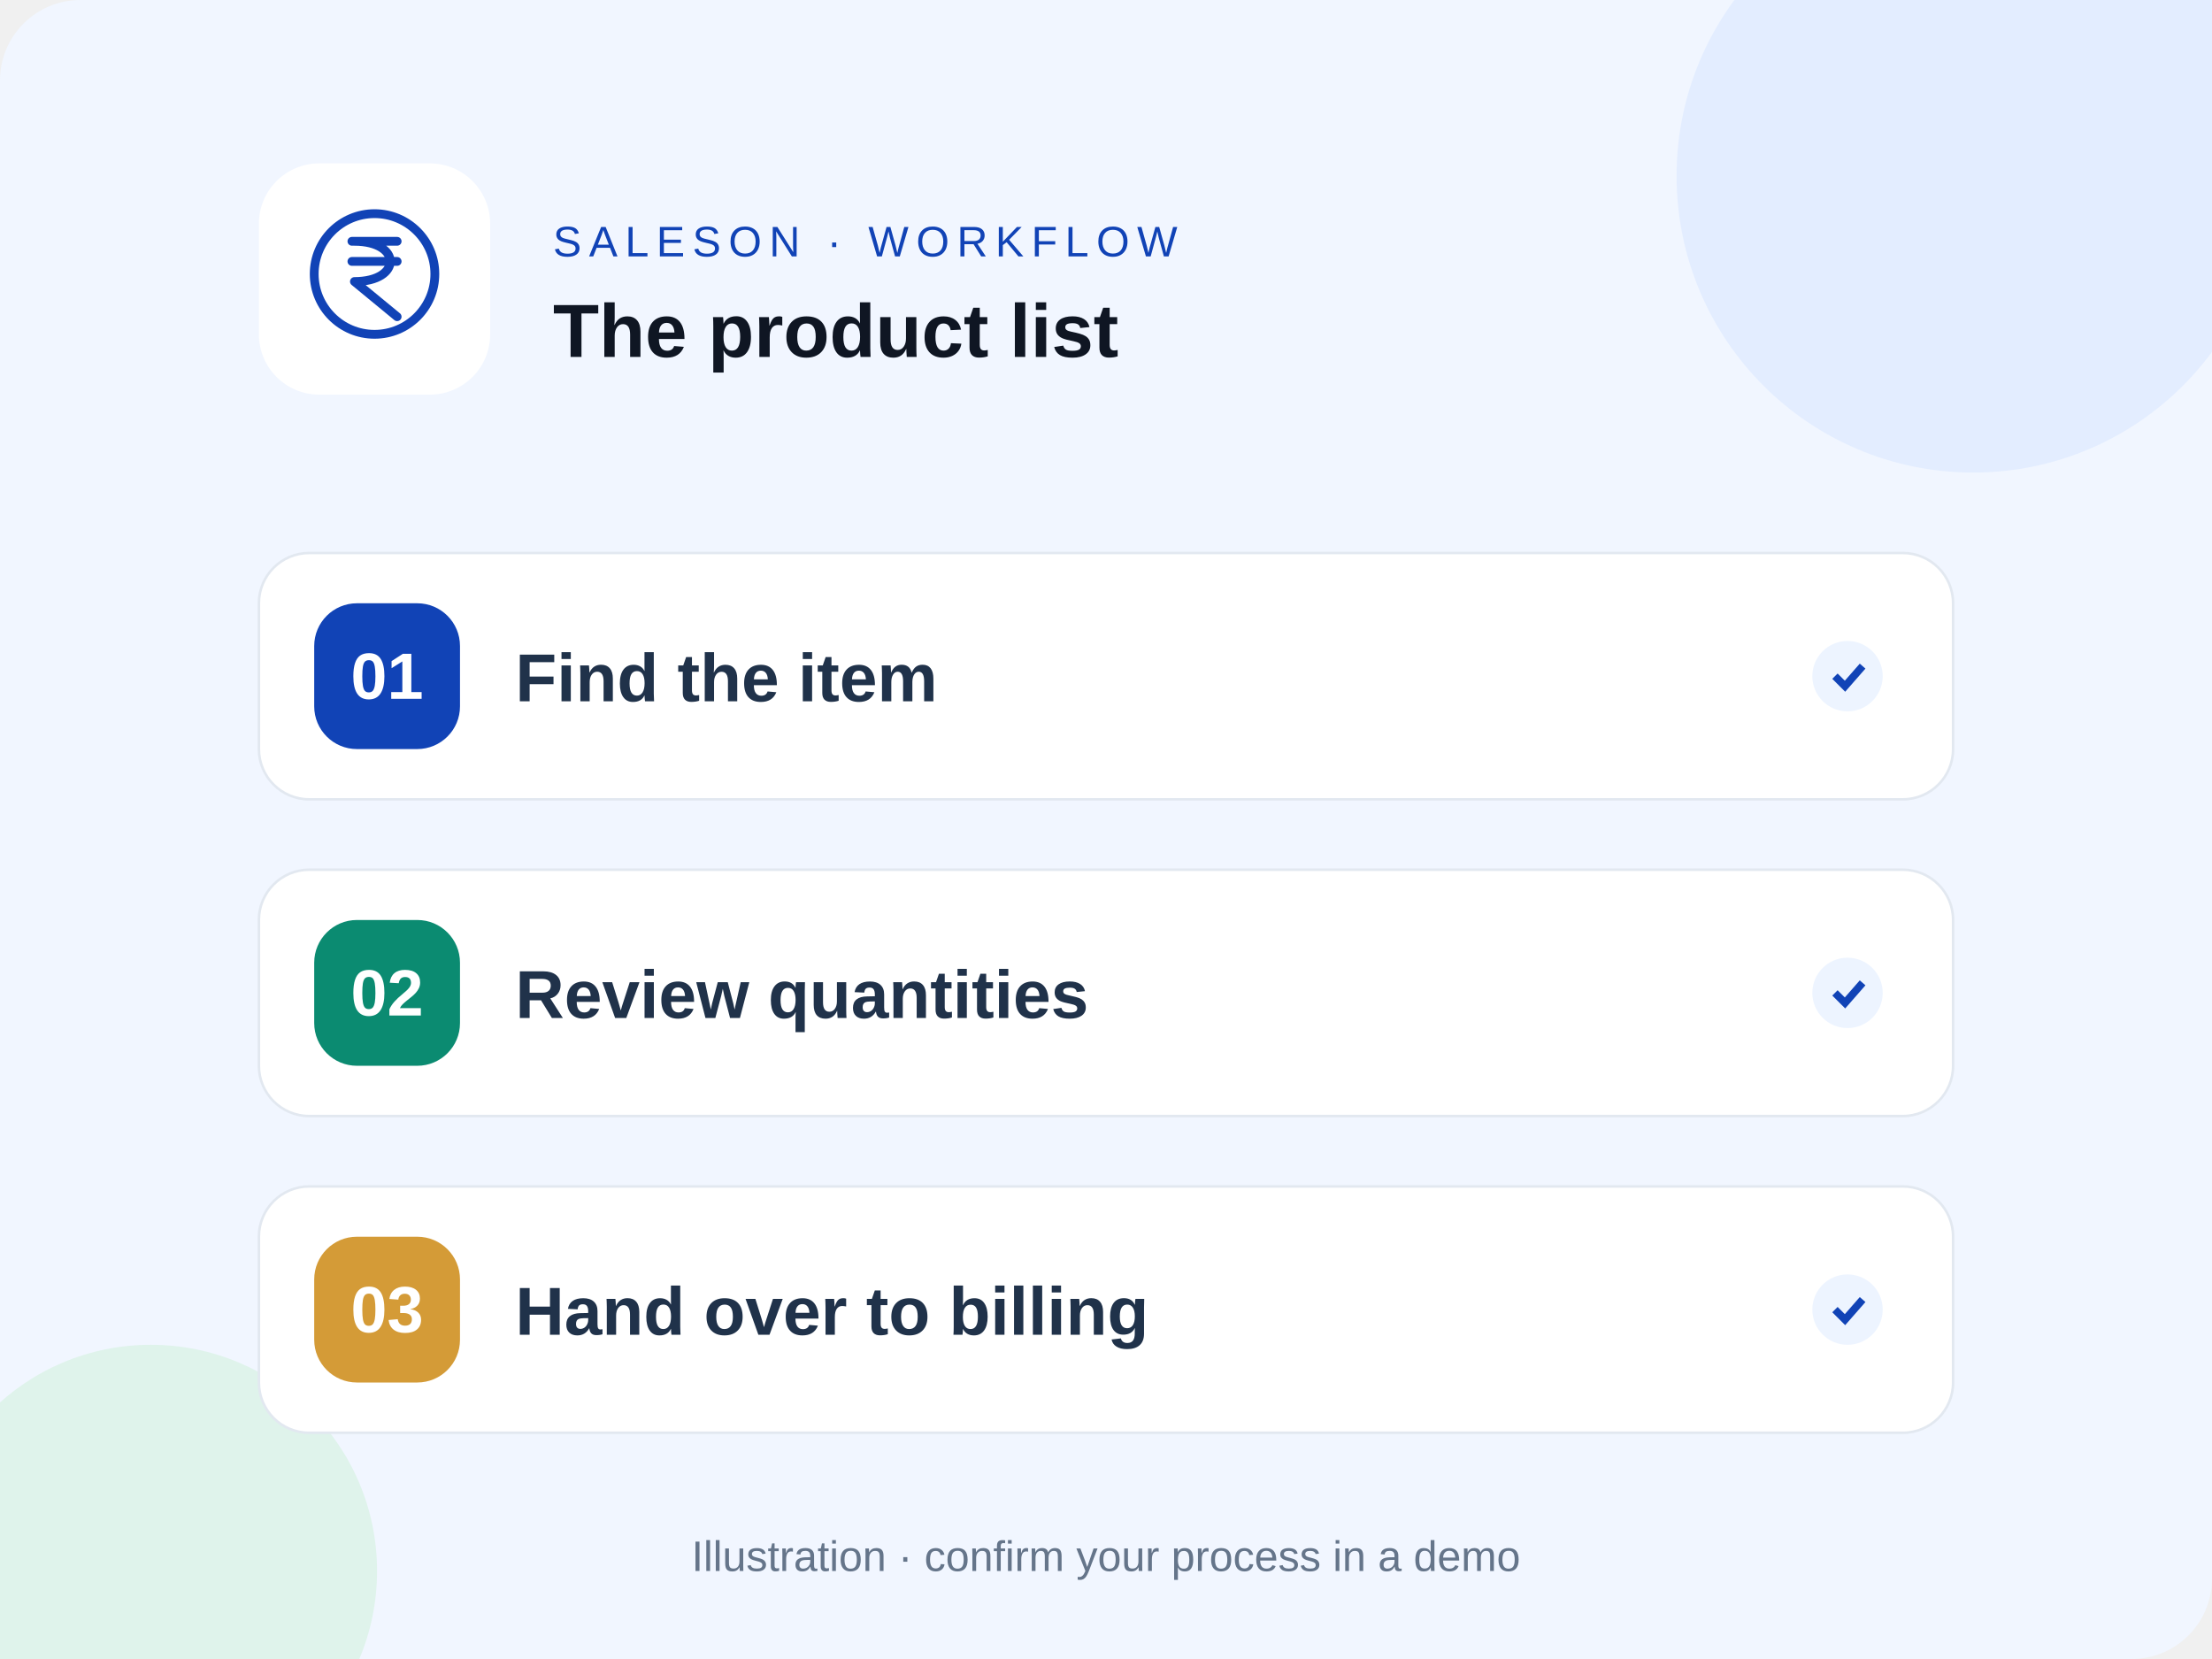
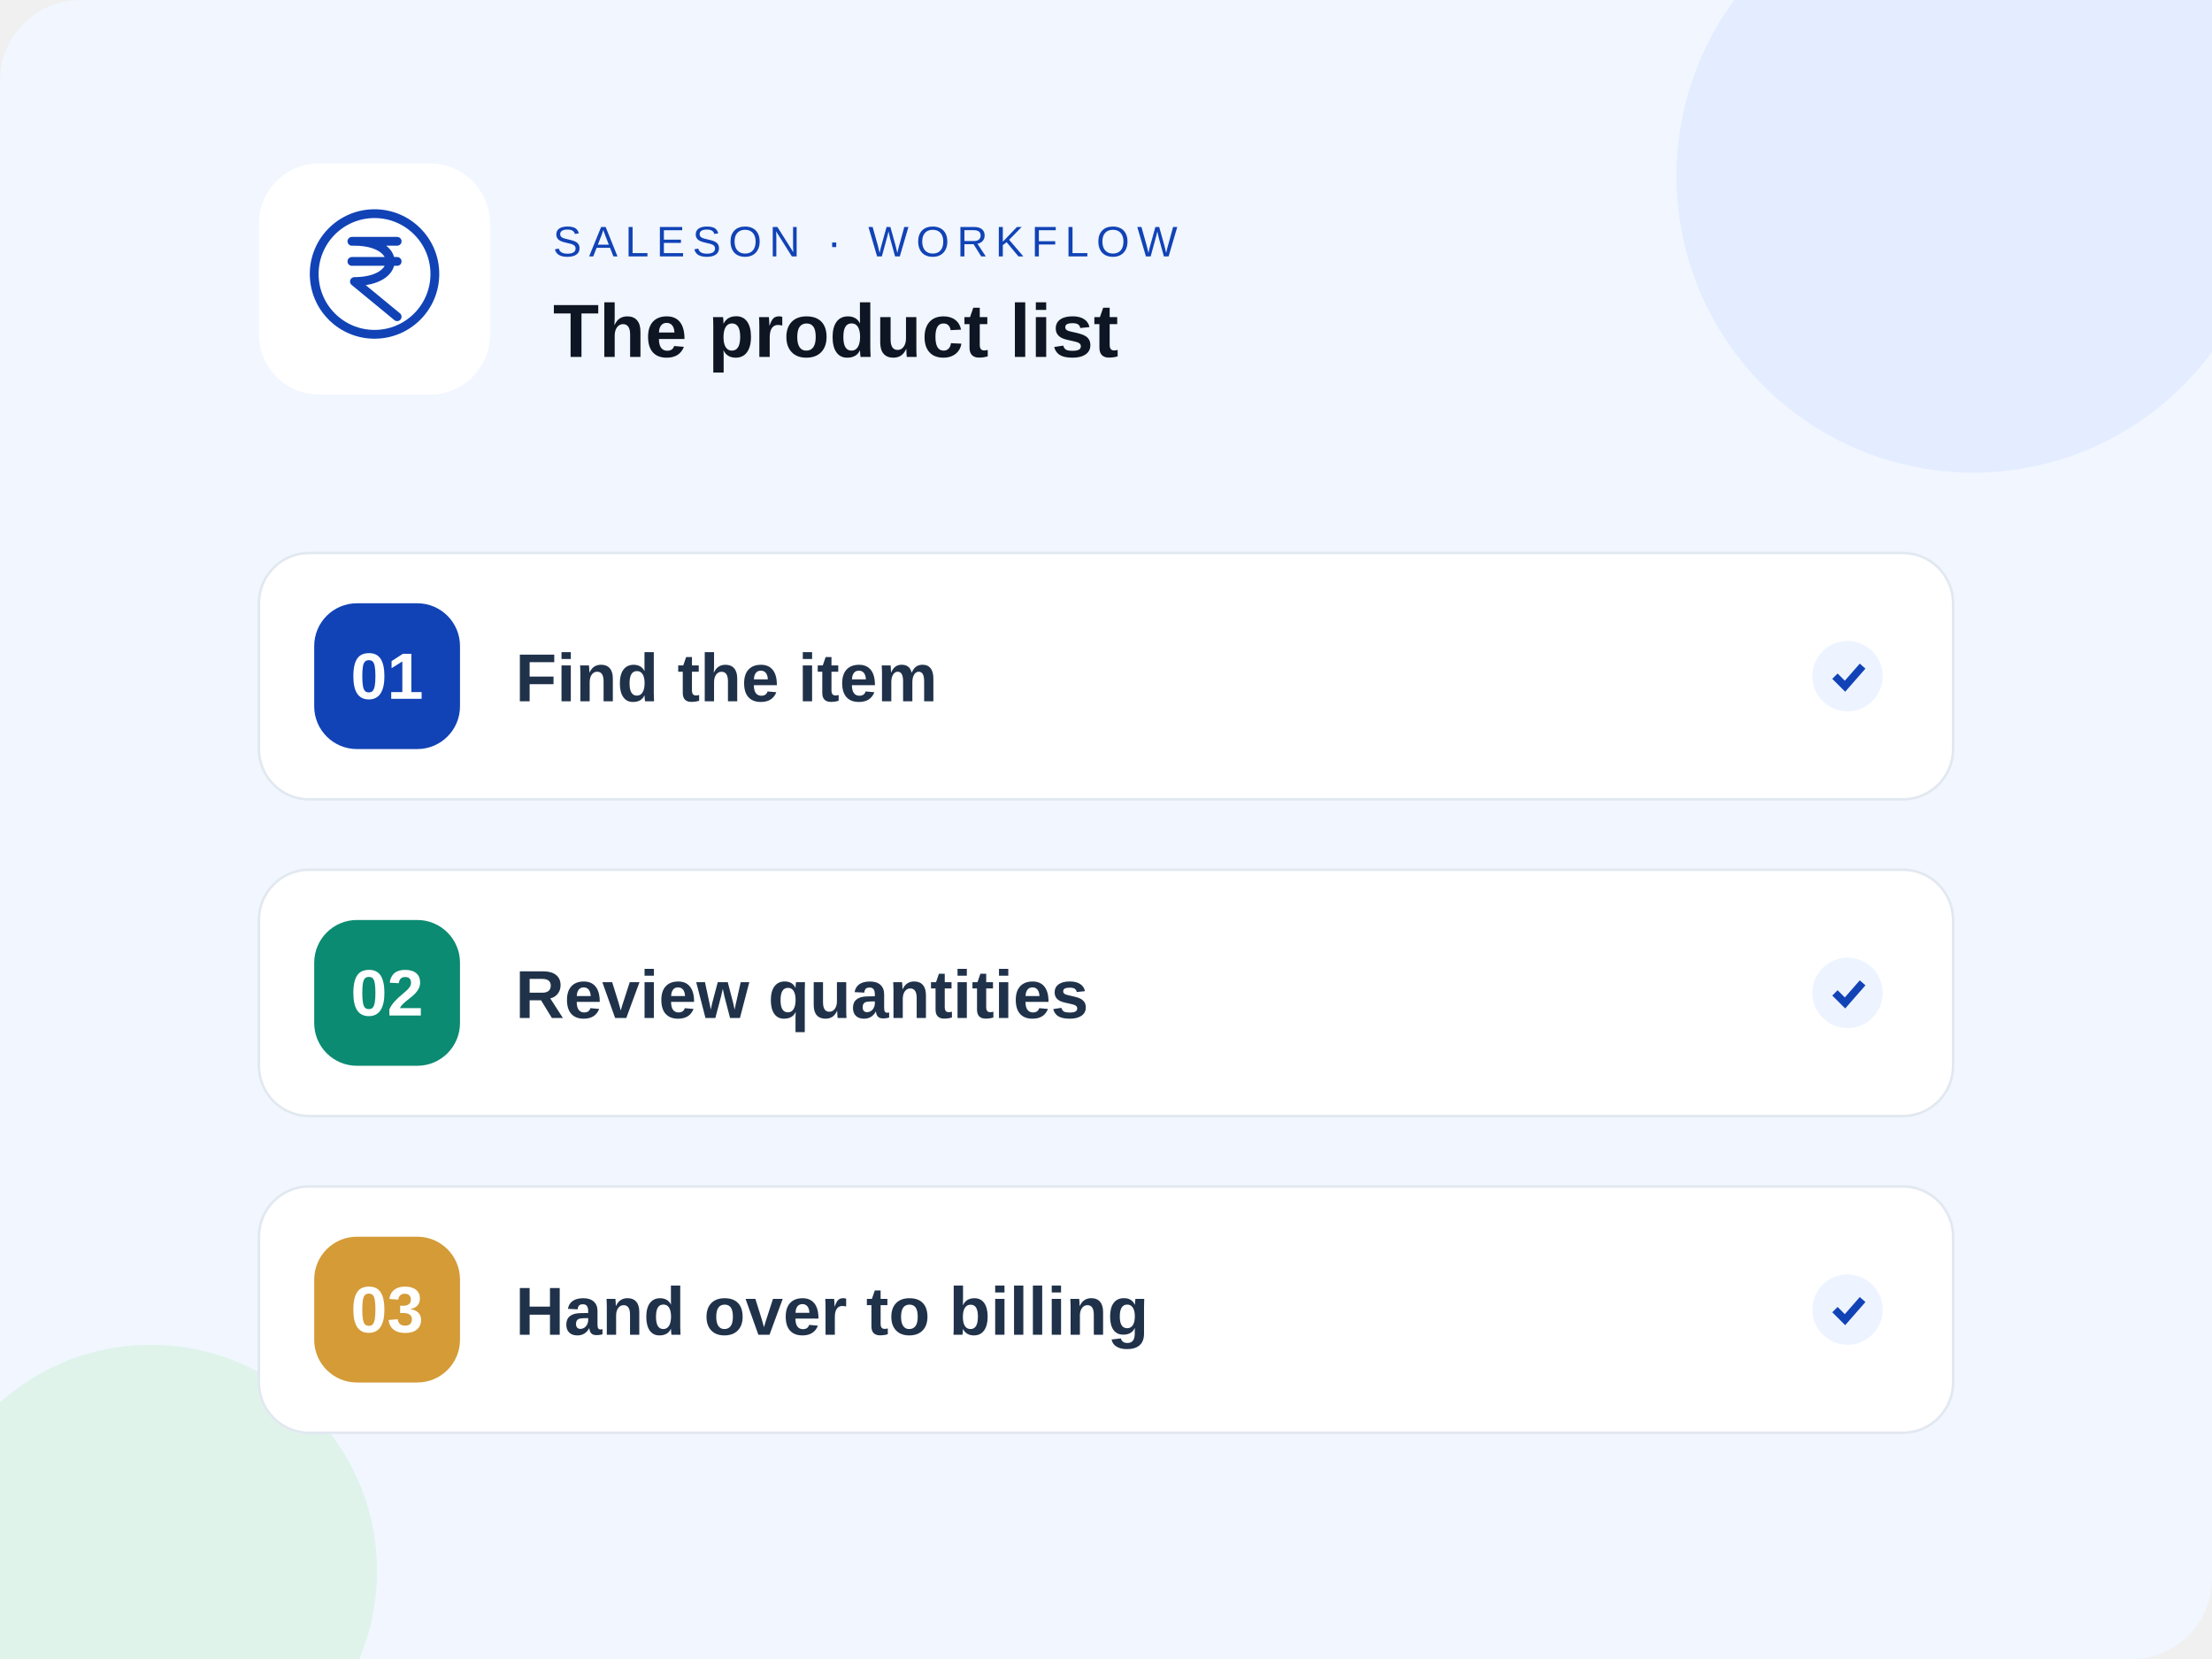
<svg xmlns="http://www.w3.org/2000/svg" width="880" height="660" viewBox="0 0 880 660">
  <defs>
    <linearGradient id="g" x2="1" y2="1">
      <stop stop-color="#eff5ff" />
      <stop offset="1" stop-color="#f6faf9" />
    </linearGradient>
  </defs>
  <rect width="880" height="660" rx="32" fill="#f1f6ff" />
  <circle cx="785" cy="70" r="118" fill="#e3edff" />
  <circle cx="60" cy="625" r="90" fill="#dff3eb" />
  <rect x="103" y="65" width="92" height="92" rx="24" fill="white" />
  <g transform="translate(109 70)" fill="none" stroke="#1143b6" stroke-width="3.5" stroke-linejoin="round" stroke-linecap="round">
    <circle cx="40" cy="39" r="24" />
    <path d="M31 26h18M31 34h18M32 26c19 0 19 16 0 16l17 14" />
  </g>
  <text x="220" y="102" font-family="Arial,sans-serif" font-size="17" letter-spacing="3" fill="#1143b6">SALESON · WORKFLOW</text>
  <text x="220" y="142" font-family="Arial,sans-serif" font-size="30" font-weight="700" fill="#0f1623">The product list</text>
  <g font-family="Arial,sans-serif">
    <rect x="103" y="220" width="674" height="98" rx="20" fill="white" stroke="#e2e8f0" />
    <rect x="125" y="240" width="58" height="58" rx="17" fill="#1143b6" />
    <text x="154" y="278" text-anchor="middle" fill="white" font-size="26" font-weight="700">01</text>
    <text x="205" y="279" font-size="27" font-weight="600" fill="#20324a">Find the item</text>
    <circle cx="735" cy="269" r="14" fill="#edf4ff" />
    <path d="m730 269 4 4 7-8" fill="none" stroke="#1143b6" stroke-width="3" />
    <rect x="103" y="346" width="674" height="98" rx="20" fill="white" stroke="#e2e8f0" />
    <rect x="125" y="366" width="58" height="58" rx="17" fill="#0b8b71" />
    <text x="154" y="404" text-anchor="middle" fill="white" font-size="26" font-weight="700">02</text>
    <text x="205" y="405" font-size="27" font-weight="600" fill="#20324a">Review quantities</text>
    <circle cx="735" cy="395" r="14" fill="#edf4ff" />
    <path d="m730 395 4 4 7-8" fill="none" stroke="#1143b6" stroke-width="3" />
    <rect x="103" y="472" width="674" height="98" rx="20" fill="white" stroke="#e2e8f0" />
    <rect x="125" y="492" width="58" height="58" rx="17" fill="#d49b37" />
    <text x="154" y="530" text-anchor="middle" fill="white" font-size="26" font-weight="700">03</text>
    <text x="205" y="531" font-size="27" font-weight="600" fill="#20324a">Hand over to billing</text>
    <circle cx="735" cy="521" r="14" fill="#edf4ff" />
    <path d="m730 521 4 4 7-8" fill="none" stroke="#1143b6" stroke-width="3" />
  </g>
-   <text x="440" y="625" text-anchor="middle" font-family="Arial,sans-serif" font-size="17" fill="#65758a">Illustration · confirm your process in a demo</text>
</svg>
